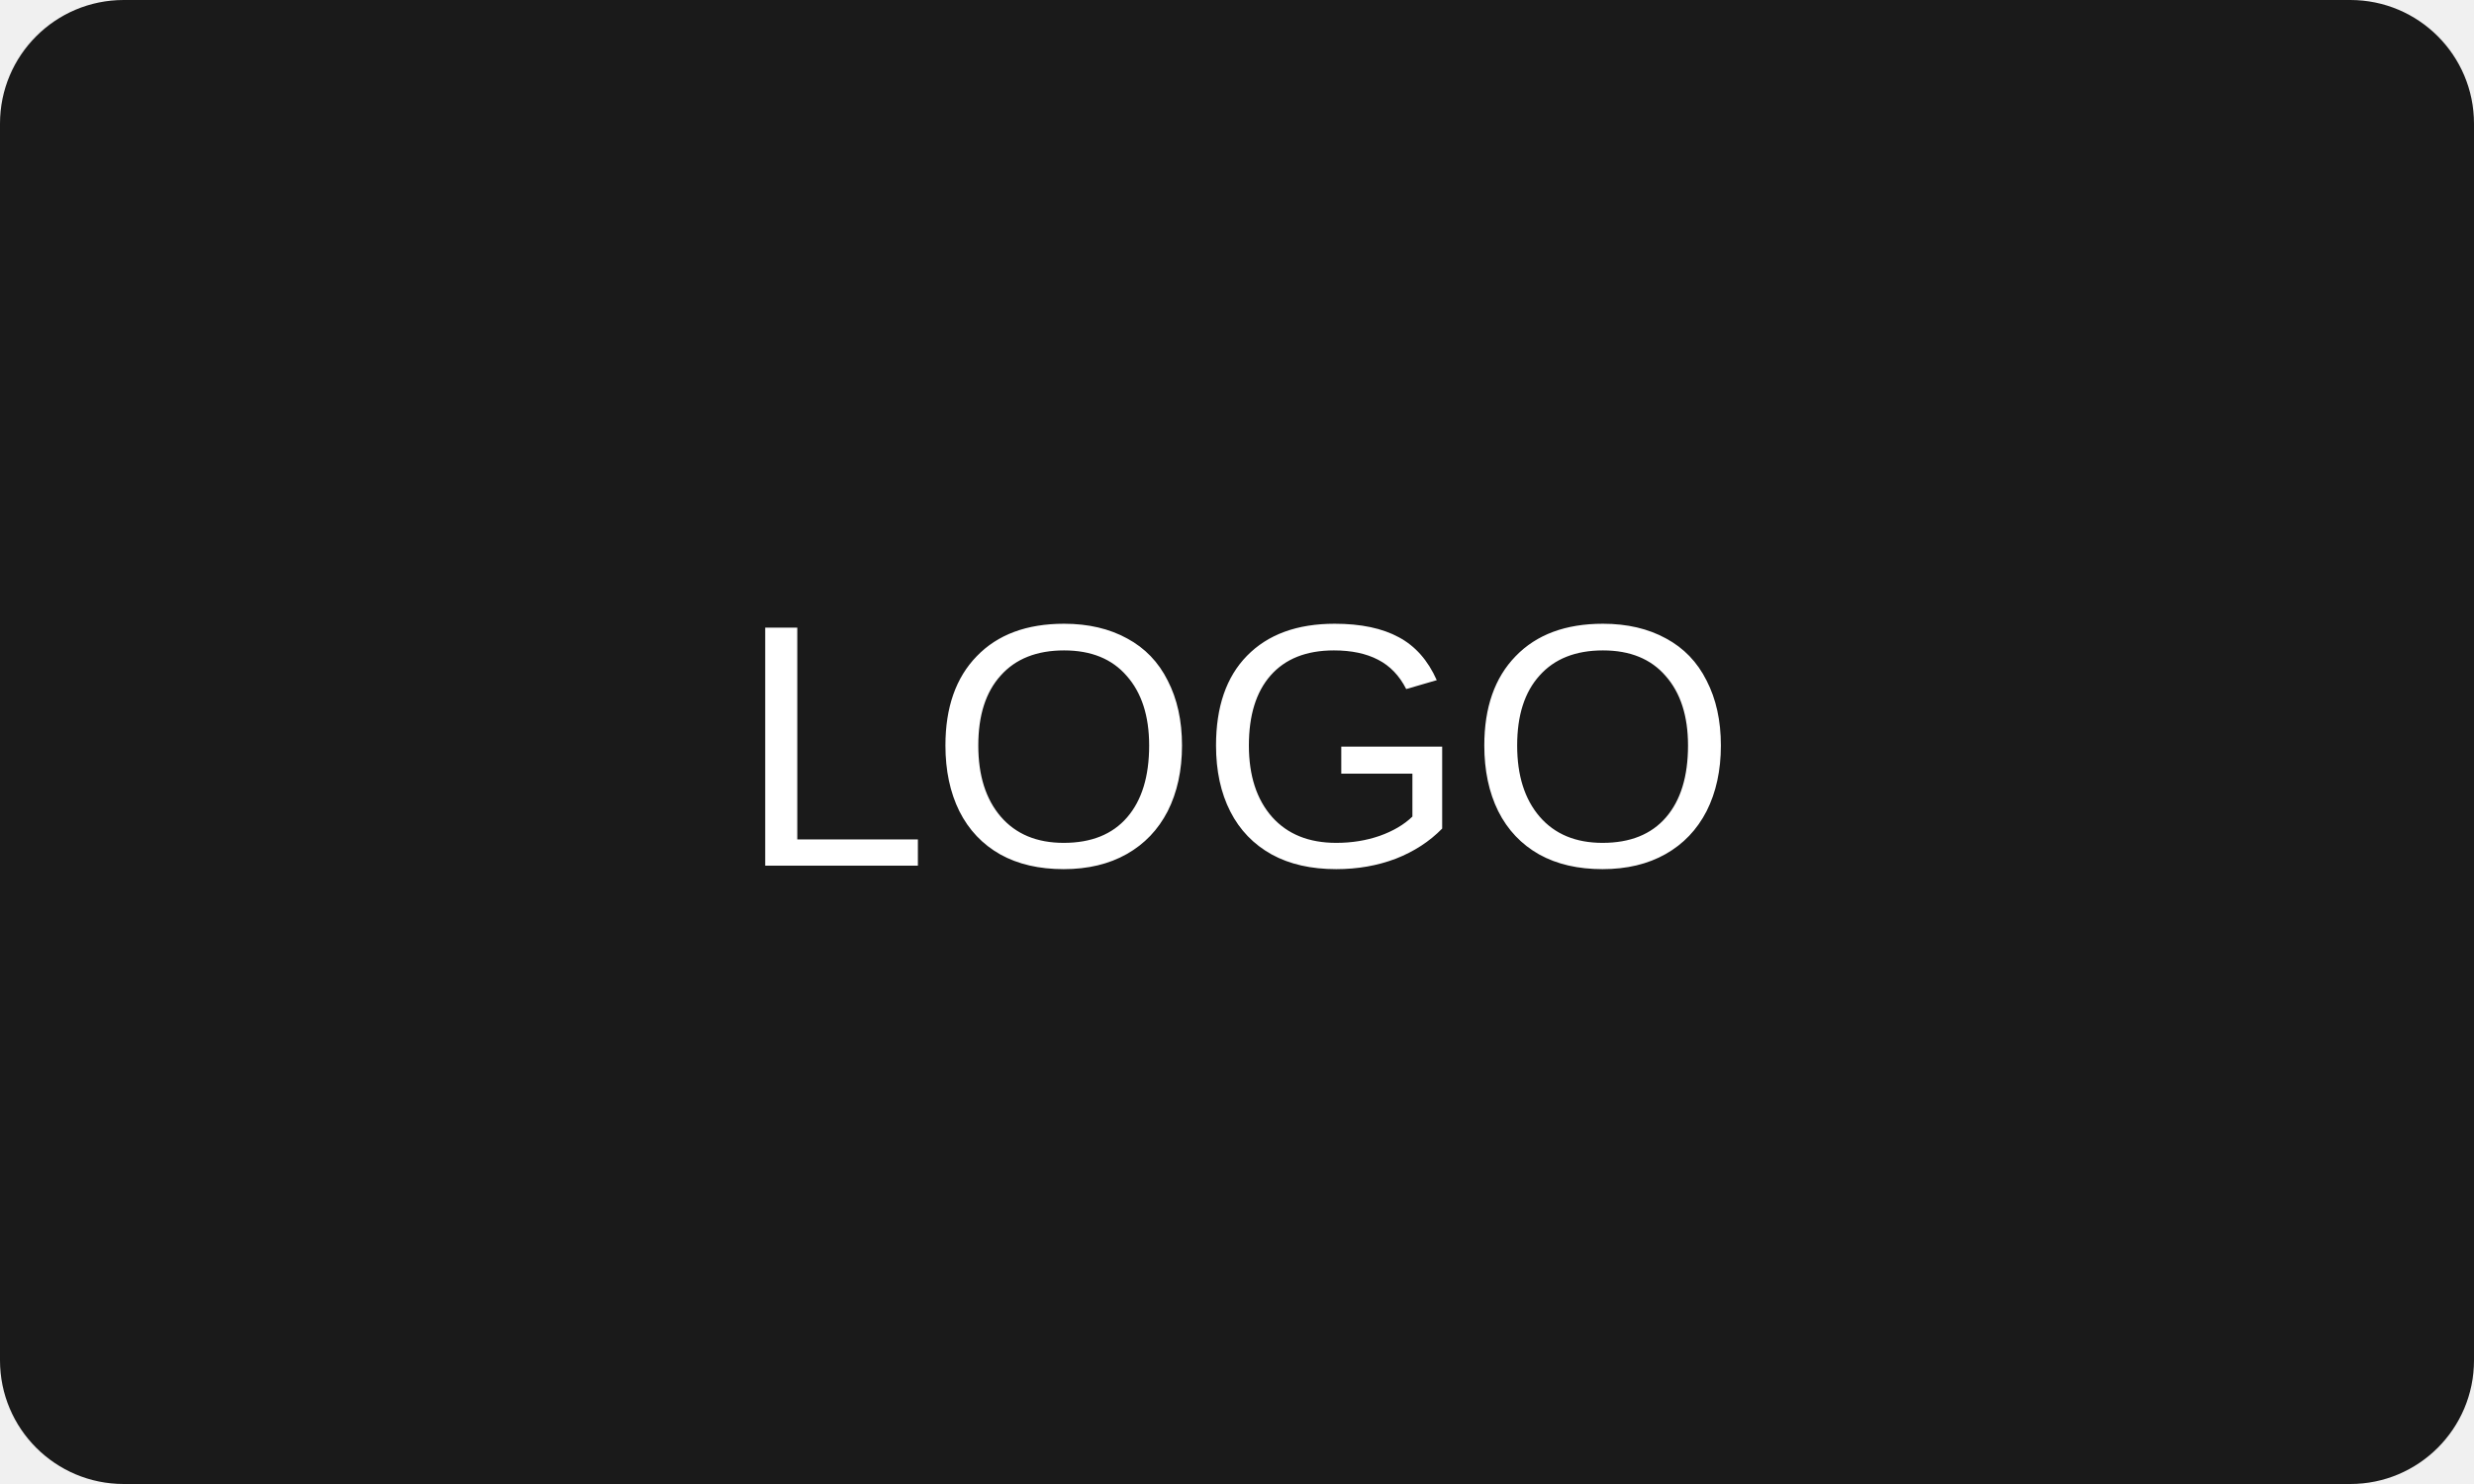
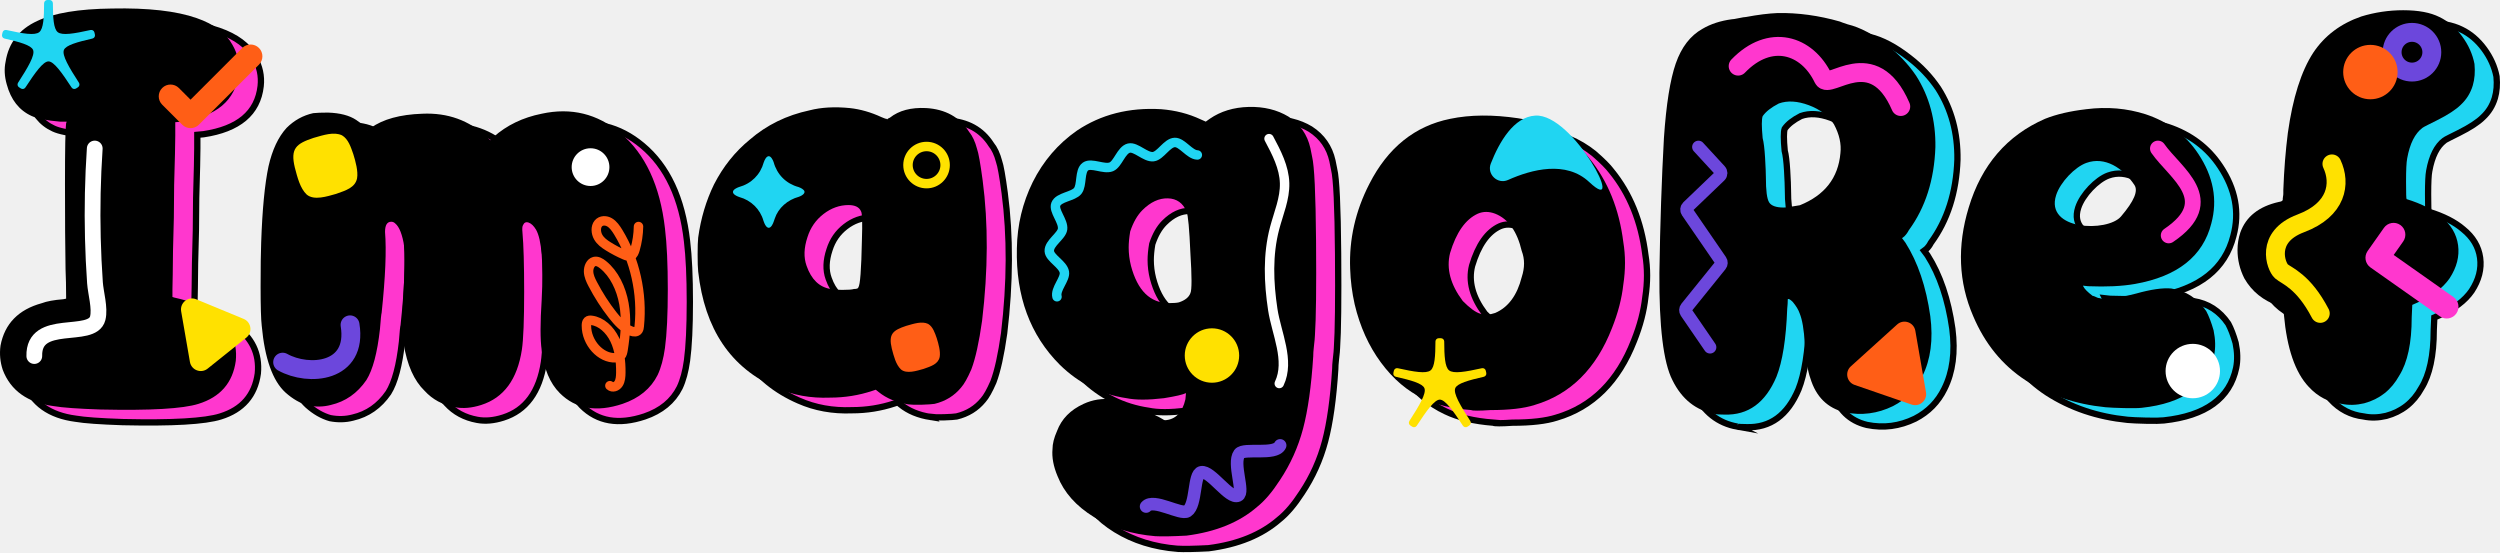
- <svg xmlns="http://www.w3.org/2000/svg" width="100" height="60" viewBox="0 0 100 60">
-   <rect width="100" height="60" fill="#1a1a1a" rx="5" />
-   <text x="50" y="35" font-family="Arial" font-size="14" fill="#ffffff" text-anchor="middle">LOGO</text>
+ <svg xmlns="http://www.w3.org/2000/svg" id="Layer_2" data-name="Layer 2" viewBox="0 0 793.745 175.3">
+   <defs>
+     <style>
+       .cls-1 {
+         fill: #ff5e16;
+       }
+ 
+       .cls-2 {
+         fill: #ffe100;
+       }
+ 
+       .cls-3, .cls-4 {
+         fill: #ff37ce;
+       }
+ 
+       .cls-5, .cls-6, .cls-7, .cls-8, .cls-4, .cls-9, .cls-10, .cls-11, .cls-12, .cls-13 {
+         stroke-miterlimit: 10;
+       }
+ 
+       .cls-5, .cls-6, .cls-7, .cls-8, .cls-14, .cls-15, .cls-10, .cls-11, .cls-12, .cls-13, .cls-16 {
+         fill: none;
+       }
+ 
+       .cls-5, .cls-6, .cls-8 {
+         stroke: #6c47dc;
+       }
+ 
+       .cls-5, .cls-8, .cls-10, .cls-12 {
+         stroke-width: 6px;
+       }
+ 
+       .cls-6 {
+         stroke-width: 4px;
+       }
+ 
+       .cls-6, .cls-7, .cls-8, .cls-14, .cls-15, .cls-10, .cls-12, .cls-13, .cls-16 {
+         stroke-linecap: round;
+       }
+ 
+       .cls-7 {
+         stroke: #20d5f2;
+       }
+ 
+       .cls-7, .cls-15, .cls-11, .cls-16 {
+         stroke-width: 3px;
+       }
+ 
+       .cls-17 {
+         fill: #fff;
+       }
+ 
+       .cls-18, .cls-9 {
+         fill: #20d5f2;
+       }
+ 
+       .cls-4, .cls-9 {
+         stroke: #000;
+         stroke-width: 2px;
+       }
+ 
+       .cls-14, .cls-15 {
+         stroke: #fff;
+       }
+ 
+       .cls-14, .cls-15, .cls-16 {
+         stroke-linejoin: round;
+       }
+ 
+       .cls-14, .cls-13 {
+         stroke-width: 5px;
+       }
+ 
+       .cls-10, .cls-11 {
+         stroke: #ffe100;
+       }
+ 
+       .cls-12, .cls-13 {
+         stroke: #ff37ce;
+       }
+ 
+       .cls-16 {
+         stroke: #ff5e16;
+       }
+     </style>
+   </defs>
+   <g id="Logo">
+     <g>
+       <path class="cls-4" d="M38.945,134.019c-7.183-.242-12.152-.601-14.904-1.078-8.26-1.077-13.647-4.907-16.161-11.492-.836-2.514-1.078-5.087-.718-7.721,1.316-6.941,5.685-11.431,13.108-13.468,1.554-.598,3.83-1.016,6.823-1.257l.898-.18v-.897c0-2.873-.062-5.685-.18-8.44-.121-6.823-.179-15.86-.179-27.114,0-11.251.118-17.657.359-19.214l.18-.539h-2.155c-4.192-.359-7.183-.957-8.979-1.795-3.95-1.796-6.585-5.146-7.901-10.056-.718-2.514-.839-4.907-.359-7.183.957-5.985,4.31-10.294,10.056-12.929,5.266-2.514,13.167-3.83,23.703-3.951,11.492-.238,20.47.78,26.935,3.053,5.505,1.916,9.276,4.73,11.313,8.439,1.675,2.873,2.334,5.926,1.975,9.158-.959,8.501-7.003,13.588-18.136,15.263l-1.975.18v4.31c0,2.275-.121,7.483-.359,15.622,0,6.944-.121,13.888-.359,20.83,0,2.154-.031,4.699-.09,7.631-.062,2.936-.09,4.461-.09,4.579v2.514l.539.18c5.387,1.198,9.456,2.814,12.21,4.849,5.505,3.832,7.96,8.919,7.362,15.263-.959,6.944-4.91,11.492-11.851,13.647-4.91,1.554-15.263,2.154-31.065,1.796Z" />
+       <path class="cls-4" d="M151.513,133.3c-3.95-.718-7.183-2.452-9.696-5.207-3.353-3.232-5.566-8.198-6.644-14.904-.48-3.709-.48-9.455,0-17.238.118-2.155.208-4.759.27-7.812.059-3.052.028-4.996-.09-5.836-.601-3.829-1.557-6.284-2.873-7.362-.359-.359-.78-.539-1.257-.539-1.319,0-1.976,1.077-1.976,3.232.477,5.867.118,14.427-1.077,25.678-.121.359-.3,2.096-.539,5.207-.839,7.542-2.276,12.929-4.31,16.161-2.873,4.191-6.644,6.823-11.313,7.901-2.275.597-4.668.656-7.183.179-2.514-.718-4.91-2.093-7.183-4.13-4.071-3.709-6.585-10.773-7.542-21.188-.239-2.034-.359-6.164-.359-12.39,0-6.224.062-10.893.18-14.007.359-10.532,1.136-18.613,2.334-24.241,1.195-5.266,3.111-9.337,5.746-12.21,2.393-2.393,5.208-3.95,8.439-4.668,1.078-.118,2.632-.18,4.669-.18,3.83.121,6.823.898,8.978,2.334,2.272,1.557,3.412,2.634,3.412,3.232,0,.242.418,0,1.257-.718,3.83-2.752,9.275-4.248,16.34-4.489,8.019-.359,14.842,2.096,20.47,7.362l1.078,1.078,1.077-1.078c4.189-3.709,9.276-6.164,15.263-7.362,9.337-2.034,17.656,0,24.959,6.105,7.901,6.585,12.629,16.7,14.186,30.347.598,4.91.897,11.343.897,19.303,0,7.963-.3,14.157-.897,18.585-.48,3.474-1.257,6.347-2.334,8.619-2.155,4.31-5.867,7.362-11.133,9.158-8.26,2.752-14.904,1.616-19.932-3.412-3.114-3.111-5.028-7.659-5.746-13.646-.479-3.351-.479-8.679,0-15.981.598-11.73,0-19.152-1.795-22.267-.718-1.195-1.499-1.944-2.334-2.244-.839-.298-1.437-.028-1.796.808-.241.359-.3,1.139-.179,2.334.359,3.951.539,10.235.539,18.854,0,8.979-.241,15.084-.718,18.316-1.437,9.458-5.746,15.324-12.929,17.598-2.994.956-5.746,1.194-8.26.718Z" />
+       <path class="cls-4" d="M295.469,132.403c-3.833-.598-7.003-1.914-9.517-3.951l-.898-.718-1.077.359c-4.31,1.437-8.799,2.154-13.467,2.154-6.105.241-11.734-.777-16.879-3.053-14.606-6.344-22.925-18.675-24.959-36.99-.121-1.077-.18-2.873-.18-5.387,0-2.515.059-4.31.18-5.387.836-6.105,2.514-11.73,5.028-16.879,2.873-5.625,6.644-10.353,11.312-14.186,5.387-4.668,11.73-7.78,19.034-9.337,3.709-.957,7.959-1.195,12.749-.718,3.35.359,6.703,1.319,10.056,2.873.238.121.539.241.898.359.238.121.477.179.718.179l.179.18c.239-.238.539-.418.898-.539,2.873-2.272,6.703-3.291,11.492-3.053,6.105.359,10.653,2.873,13.647,7.542,1.078,1.318,1.914,3.114,2.514,5.387.477,1.319,1.077,4.669,1.795,10.056,1.796,13.647,1.734,28.492-.18,44.532-.959,6.823-2.096,11.972-3.412,15.442-1.198,2.756-2.275,4.669-3.232,5.746-2.155,2.635-4.969,4.372-8.44,5.208-.718.117-2.037.207-3.95.27-1.917.059-3.353.027-4.31-.09ZM278.105,95.754c.944,0,1.418-.185,1.418-.566.567-.567.944-5.573,1.134-15.026.186-5.479.093-8.504-.284-9.071-.567-1.321-1.891-1.985-3.968-1.985-2.835,0-5.484.948-7.938,2.835-2.458,1.892-4.16,4.35-5.103,7.371-1.134,3.401-1.231,6.428-.283,9.072,1.51,4.349,4.062,6.804,7.654,7.37.567.191,1.794.284,3.686.284,1.886,0,3.118-.092,3.685-.284Z" />
+       <path class="cls-4" d="M373.848,174.241c-7.424-.601-13.947-2.635-19.572-6.105-5.628-3.474-9.459-7.783-11.492-12.929-1.319-3.114-1.857-5.987-1.616-8.619,0-1.678.477-3.592,1.437-5.746,1.437-3.833,4.248-6.706,8.439-8.619,2.873-1.316,5.864-1.796,8.979-1.437,3.35.479,6.644,1.796,9.876,3.95,2.991,1.913,5.325,2.812,7.003,2.693,3.35-.241,5.505-2.455,6.464-6.644l.18-1.976c-.959.479-3.294,1.019-7.003,1.616-5.028.601-8.979.601-11.852,0-8.142-1.195-15.204-4.728-21.188-10.595-9.459-9.455-14.006-21.786-13.647-36.99.121-7.421,1.796-14.424,5.028-21.009,3.35-6.703,8.019-12.148,14.006-16.34,7.66-5.146,16.579-7.421,26.755-6.823,4.548.359,8.737,1.437,12.569,3.232l1.616.718,1.257-.898c3.471-2.393,7.601-3.65,12.39-3.771,4.786-.118,8.979.897,12.569,3.052,3.709,2.396,6.044,5.746,7.003,10.056l.539,2.694c.719,2.873,1.137,11.792,1.257,26.755.118,14.724,0,24.721-.359,29.987,0,.241-.03.69-.09,1.347-.062.659-.151,1.498-.269,2.514-.121,1.019-.18,1.947-.18,2.783-.601,9.458-1.678,17.118-3.232,22.984-1.557,5.864-4.012,11.312-7.362,16.341-2.396,3.709-4.789,6.523-7.183,8.439-5.628,4.907-13.108,7.96-22.445,9.158-4.551.238-7.842.297-9.876.18ZM381.316,99.994c1.935-.642,3.145-1.61,3.628-2.902.484-.968.484-5.238,0-12.821-.325-7.577-.726-11.932-1.209-13.062-1.131-2.74-3.107-4.15-5.926-4.233-2.824-.079-5.526,1.172-8.104,3.749-1.614,1.614-2.903,3.87-3.87,6.773-.325,1.936-.483,3.629-.483,5.08,0,1.935.241,3.87.726,5.805,2.094,7.904,6.126,11.853,12.094,11.853,1.452,0,2.498-.079,3.145-.242Z" />
+       <path class="cls-4" d="M474.098,134.198c-6.105-.479-11.134-1.678-15.084-3.591-5.148-2.394-9.669-6.224-13.558-11.492-3.891-5.267-6.675-11.431-8.35-18.495-.839-3.709-1.315-7.48-1.437-11.312-.359-9.338,1.675-18.316,6.105-26.935,5.864-11.492,14.424-18.375,25.678-20.65,6.344-1.316,13.526-1.375,21.548-.179,6.582.959,12.27,3.353,17.059,7.183,2.632,2.275,4.489,4.13,5.566,5.566,5.864,7.183,9.456,16.043,10.774,26.575.718,4.31.718,8.799,0,13.468-.479,4.431-1.678,9.04-3.592,13.826-5.027,12.929-13.229,21.071-24.6,24.422-3.354,1.077-8.022,1.615-14.007,1.615-3.591.239-5.628.239-6.104,0ZM481.705,103.366c4.159-1.788,6.976-5.589,8.444-11.402.976-2.979.976-5.735,0-8.271-1.468-6.26-4.285-10.207-8.444-11.849-1.963-.744-3.798-.744-5.507,0-3.918,1.788-6.855,5.963-8.811,12.52-1.228,4.918.12,9.987,4.039,15.201,2.202,2.236,4.037,3.577,5.507,4.024,1.468.447,3.057.373,4.772-.224Z" />
+       <path class="cls-9" d="M551.633,135.455c-6.105-1.078-10.656-4.669-13.647-10.774-2.873-5.625-4.248-16.997-4.13-34.117.238-15.561.719-29.808,1.437-42.737.719-10.653,1.976-18.554,3.771-23.703,1.795-5.146,4.606-8.799,8.439-10.954,2.632-1.554,5.746-2.573,9.337-3.053.359,0,1.105-.118,2.245-.359,1.136-.239,1.885-.359,2.244-.359,3.83-.718,7.183-1.136,10.056-1.257,6.465-.118,13.047.78,19.752,2.693.238.121,1.078.421,2.515.898,3.95.959,8.139,3.173,12.569,6.644,3.591,2.755,6.644,5.987,9.157,9.696,4.189,6.585,6.224,14.127,6.105,22.625-.359,10.415-3.173,19.213-8.439,26.396-.359.718-.839,1.378-1.437,1.975l-.718.539,1.077,1.436c3.95,6.227,6.582,14.007,7.9,23.344.957,7.424.118,13.768-2.514,19.034-2.037,4.191-5.148,7.362-9.337,9.517-4.91,2.394-9.997,3.053-15.264,1.976-5.508-1.318-9.157-4.907-10.953-10.774-.839-2.272-1.437-5.984-1.796-11.133-.241-4.31-.78-7.479-1.616-9.517-.359-1.078-1.077-2.272-2.154-3.592-.839-.836-1.378-1.136-1.616-.897,0,.959-.062,1.975-.18,3.053-.359,9.578-1.498,16.761-3.412,21.548-3.474,8.26-8.978,12.27-16.52,12.03-1.558,0-2.514-.062-2.873-.179ZM578.469,69.159c7.884-3.179,12.17-8.686,12.861-16.522.336-2.937-.347-5.995-2.059-9.179-1.721-2.691-4.373-4.709-7.974-6.058-3.601-1.342-6.776-1.526-9.515-.55-2.406,1.227-4.116,2.57-5.145,4.038-.347.98-.347,3.305,0,6.976.336,1.228.593,3.305.772,6.242.168,2.937.257,5.02.257,6.242,0,4.164.336,6.792,1.027,7.893.683,1.102,2.227,1.652,4.63,1.652.683,0,2.395-.241,5.145-.734Z" />
+       <path class="cls-9" d="M675.512,133.3c-9.579-.96-18.077-3.83-25.498-8.619-7.304-4.786-12.812-11.551-16.521-20.291-4.669-10.773-5.146-22.266-1.437-34.477,4.068-13.526,12.149-22.922,24.241-28.192,3.592-1.437,7.96-2.452,13.108-3.052,6.582-.836,12.867-.297,18.854,1.616,7.183,2.396,12.749,6.585,16.7,12.57,4.786,7.183,6.164,14.545,4.13,22.086-2.635,10.415-10.716,16.821-24.241,19.213-4.071.719-9.04.96-14.904.719l-1.616-.18.18.359c.359.718,1.315,1.678,2.873,2.873.118,0,.328.062.628.179.298.121.567.242.809.359.238.121.477.18.718.18.719.241,1.796.301,3.232.18,1.437,0,4.248-.539,8.439-1.616,4.669-1.315,8.378-1.854,11.134-1.616,4.668.719,8.377,3.114,11.133,7.183.836,1.558,1.616,3.592,2.334,6.105.598,2.873.656,5.508.18,7.9-2.037,9.697-9.696,15.264-22.984,16.7-1.077.118-2.935.148-5.566.09-2.635-.062-4.61-.151-5.926-.27ZM680.407,72.734c4.258-5.004,5.507-8.158,4.26-10.01-3.646-5.418-9.356-9.145-15.288-6.99-3.589,1.304-8.228,6.079-9.562,10.23-3.614,11.25,16.312,11.797,20.59,6.77Z" />
+       <path class="cls-9" d="M750.445,132.223c-4.071-.478-7.542-2.272-10.415-5.388-4.31-4.548-6.944-12.21-7.9-22.984l-.18-2.154-1.437-.539c-4.91-1.675-8.561-4.606-10.953-8.799-1.437-2.873-2.155-5.863-2.155-8.978,0-1.914.298-3.771.897-5.567,1.796-5.028,5.864-8.26,12.211-9.696.836-.118,1.257-.359,1.257-.718v-.359c0-.238.028-.477.09-.718.059-.238.09-.539.09-.898v-1.077c.238-6.464.718-12.508,1.437-18.136,1.555-11.133,4.248-19.631,8.08-25.498,3.592-5.387,8.679-9.217,15.264-11.492,4.31-1.316,8.736-1.976,13.287-1.976,4.787,0,8.619.718,11.492,2.155,2.753,1.319,5.146,3.353,7.183,6.105,2.034,2.755,3.351,5.687,3.951,8.799.238,2.514.059,4.789-.539,6.823-.718,2.396-1.976,4.43-3.771,6.105-1.558,1.557-4.13,3.232-7.722,5.028l-2.693,1.347c-1.077.539-1.678.87-1.796.987-2.396,1.796-4.012,5.028-4.848,9.697-.242,1.198-.359,3.653-.359,7.362,0,3.712.059,5.566.18,5.566,4.668,1.437,8.318,3.294,10.953,5.566,3.111,2.514,4.907,5.539,5.387,9.068.478,3.532-.421,7.034-2.693,10.504-2.154,3.115-5.566,5.688-10.235,7.722l-1.616.719-.179,3.95c0,8.142-1.319,14.307-3.951,18.495-2.514,4.551-6.226,7.482-11.133,8.799-2.514.598-4.91.656-7.183.18Z" />
+     </g>
+     <g>
+       <path d="M31.945,130.019c-7.183-.242-12.152-.601-14.904-1.078-8.26-1.077-13.647-4.907-16.161-11.492-.836-2.514-1.078-5.087-.718-7.721,1.316-6.941,5.685-11.431,13.108-13.468,1.554-.598,3.83-1.016,6.823-1.257l.898-.18v-.897c0-2.873-.062-5.685-.18-8.44-.121-6.823-.179-15.86-.179-27.114,0-11.251.118-17.657.359-19.214l.18-.539h-2.155c-4.192-.359-7.183-.957-8.979-1.795-3.95-1.796-6.585-5.146-7.901-10.056-.718-2.514-.839-4.907-.359-7.183.957-5.985,4.31-10.294,10.056-12.929,5.266-2.514,13.167-3.83,23.703-3.951,11.492-.238,20.47.78,26.935,3.053,5.505,1.916,9.276,4.73,11.313,8.439,1.675,2.873,2.334,5.926,1.975,9.158-.959,8.501-7.003,13.588-18.136,15.263l-1.975.18v4.31c0,2.275-.121,7.483-.359,15.622,0,6.944-.121,13.888-.359,20.83,0,2.154-.031,4.699-.09,7.631-.062,2.936-.09,4.461-.09,4.579v2.514l.539.18c5.387,1.198,9.456,2.814,12.21,4.849,5.505,3.832,7.96,8.919,7.362,15.263-.959,6.944-4.91,11.492-11.851,13.647-4.91,1.554-15.263,2.154-31.065,1.796Z" />
+       <path d="M144.513,129.3c-3.95-.718-7.183-2.452-9.696-5.207-3.353-3.232-5.566-8.198-6.644-14.904-.48-3.709-.48-9.455,0-17.238.118-2.155.208-4.759.27-7.812.059-3.052.028-4.996-.09-5.836-.601-3.829-1.557-6.284-2.873-7.362-.359-.359-.78-.539-1.257-.539-1.319,0-1.976,1.077-1.976,3.232.477,5.867.118,14.427-1.077,25.678-.121.359-.3,2.096-.539,5.207-.839,7.542-2.276,12.929-4.31,16.161-2.873,4.191-6.644,6.823-11.313,7.901-2.275.597-4.668.656-7.183.179-2.514-.718-4.91-2.093-7.183-4.13-4.071-3.709-6.585-10.773-7.542-21.188-.239-2.034-.359-6.164-.359-12.39,0-6.224.062-10.893.18-14.007.359-10.532,1.136-18.613,2.334-24.241,1.195-5.266,3.111-9.337,5.746-12.21,2.393-2.393,5.208-3.95,8.439-4.668,1.078-.118,2.632-.18,4.669-.18,3.83.121,6.823.898,8.978,2.334,2.272,1.557,3.412,2.634,3.412,3.232,0,.242.418,0,1.257-.718,3.83-2.752,9.275-4.248,16.34-4.489,8.019-.359,14.842,2.096,20.47,7.362l1.078,1.078,1.077-1.078c4.189-3.709,9.276-6.164,15.263-7.362,9.337-2.034,17.656,0,24.959,6.105,7.901,6.585,12.629,16.7,14.186,30.347.598,4.91.897,11.343.897,19.303,0,7.963-.3,14.157-.897,18.585-.48,3.474-1.257,6.347-2.334,8.619-2.155,4.31-5.867,7.362-11.133,9.158-8.26,2.752-14.904,1.616-19.932-3.412-3.114-3.111-5.028-7.659-5.746-13.646-.479-3.351-.479-8.679,0-15.981.598-11.73,0-19.152-1.795-22.267-.718-1.195-1.499-1.944-2.334-2.244-.839-.298-1.437-.028-1.796.808-.241.359-.3,1.139-.179,2.334.359,3.951.539,10.235.539,18.854,0,8.979-.241,15.084-.718,18.316-1.437,9.458-5.746,15.324-12.929,17.598-2.994.956-5.746,1.194-8.26.718Z" />
+       <path d="M288.469,128.403c-3.833-.598-7.003-1.914-9.517-3.951l-.898-.718-1.077.359c-4.31,1.437-8.799,2.154-13.467,2.154-6.105.241-11.734-.777-16.879-3.053-14.606-6.344-22.925-18.675-24.959-36.99-.121-1.077-.18-2.873-.18-5.387,0-2.515.059-4.31.18-5.387.836-6.105,2.514-11.73,5.028-16.879,2.873-5.625,6.644-10.353,11.312-14.186,5.387-4.668,11.73-7.78,19.034-9.337,3.709-.957,7.959-1.195,12.749-.718,3.35.359,6.703,1.319,10.056,2.873.238.121.539.241.898.359.238.121.477.179.718.179l.179.18c.239-.238.539-.418.898-.539,2.873-2.272,6.703-3.291,11.492-3.053,6.105.359,10.653,2.873,13.647,7.542,1.078,1.318,1.914,3.114,2.514,5.387.477,1.319,1.077,4.669,1.795,10.056,1.796,13.647,1.734,28.492-.18,44.532-.959,6.823-2.096,11.972-3.412,15.442-1.198,2.756-2.275,4.669-3.232,5.746-2.155,2.635-4.969,4.372-8.44,5.208-.718.117-2.037.207-3.95.27-1.917.059-3.353.027-4.31-.09ZM271.105,91.754c.944,0,1.418-.185,1.418-.566.567-.567.944-5.573,1.134-15.026.186-5.479.093-8.504-.284-9.071-.567-1.321-1.891-1.985-3.968-1.985-2.835,0-5.484.948-7.938,2.835-2.458,1.892-4.16,4.35-5.103,7.371-1.134,3.401-1.231,6.428-.283,9.072,1.51,4.349,4.062,6.804,7.654,7.37.567.191,1.794.284,3.686.284,1.886,0,3.118-.092,3.685-.284Z" />
+       <path d="M366.848,170.241c-7.424-.601-13.947-2.635-19.572-6.105-5.628-3.474-9.459-7.783-11.492-12.929-1.319-3.114-1.857-5.987-1.616-8.619,0-1.678.477-3.592,1.437-5.746,1.437-3.833,4.248-6.706,8.439-8.619,2.873-1.316,5.864-1.796,8.979-1.437,3.35.479,6.644,1.796,9.876,3.95,2.991,1.913,5.325,2.812,7.003,2.693,3.35-.241,5.505-2.455,6.464-6.644l.18-1.976c-.959.479-3.294,1.019-7.003,1.616-5.028.601-8.979.601-11.852,0-8.142-1.195-15.204-4.728-21.188-10.595-9.459-9.455-14.006-21.786-13.647-36.99.121-7.421,1.796-14.424,5.028-21.009,3.35-6.703,8.019-12.148,14.006-16.34,7.66-5.146,16.579-7.421,26.755-6.823,4.548.359,8.737,1.437,12.569,3.232l1.616.718,1.257-.898c3.471-2.393,7.601-3.65,12.39-3.771,4.786-.118,8.979.897,12.569,3.052,3.709,2.396,6.044,5.746,7.003,10.056l.539,2.694c.719,2.873,1.137,11.792,1.257,26.755.118,14.724,0,24.721-.359,29.987,0,.241-.03.69-.09,1.347-.062.659-.151,1.498-.269,2.514-.121,1.019-.18,1.947-.18,2.783-.601,9.458-1.678,17.118-3.232,22.984-1.557,5.864-4.012,11.312-7.362,16.341-2.396,3.709-4.789,6.523-7.183,8.439-5.628,4.907-13.108,7.96-22.445,9.158-4.551.238-7.842.297-9.876.18ZM374.316,95.994c1.935-.642,3.145-1.61,3.628-2.902.484-.968.484-5.238,0-12.821-.325-7.577-.726-11.932-1.209-13.062-1.131-2.74-3.107-4.15-5.926-4.233-2.824-.079-5.526,1.172-8.104,3.749-1.614,1.614-2.903,3.87-3.87,6.773-.325,1.936-.483,3.629-.483,5.08,0,1.935.241,3.87.726,5.805,2.094,7.904,6.126,11.853,12.094,11.853,1.452,0,2.498-.079,3.145-.242Z" />
+       <path d="M467.098,130.198c-6.105-.479-11.134-1.678-15.084-3.591-5.148-2.394-9.669-6.224-13.558-11.492-3.891-5.267-6.675-11.431-8.35-18.495-.839-3.709-1.315-7.48-1.437-11.312-.359-9.338,1.675-18.316,6.105-26.935,5.864-11.492,14.424-18.375,25.678-20.65,6.344-1.316,13.526-1.375,21.548-.179,6.582.959,12.27,3.353,17.059,7.183,2.632,2.275,4.489,4.13,5.566,5.566,5.864,7.183,9.456,16.043,10.774,26.575.718,4.31.718,8.799,0,13.468-.479,4.431-1.678,9.04-3.592,13.826-5.027,12.929-13.229,21.071-24.6,24.422-3.354,1.077-8.022,1.615-14.007,1.615-3.591.239-5.628.239-6.104,0ZM474.705,99.366c4.159-1.788,6.976-5.589,8.444-11.402.976-2.979.976-5.735,0-8.271-1.468-6.26-4.285-10.207-8.444-11.849-1.963-.744-3.798-.744-5.507,0-3.918,1.788-6.855,5.963-8.811,12.52-1.228,4.918.12,9.987,4.039,15.201,2.202,2.236,4.037,3.577,5.507,4.024,1.468.447,3.057.373,4.772-.224Z" />
+       <path d="M544.633,131.455c-6.105-1.078-10.656-4.669-13.647-10.774-2.873-5.625-4.248-16.997-4.13-34.117.238-15.561.719-29.808,1.437-42.737.719-10.653,1.976-18.554,3.771-23.703,1.795-5.146,4.606-8.799,8.439-10.954,2.632-1.554,5.746-2.573,9.337-3.053.359,0,1.105-.118,2.245-.359,1.136-.239,1.885-.359,2.244-.359,3.83-.718,7.183-1.136,10.056-1.257,6.465-.118,13.047.78,19.752,2.693.238.121,1.078.421,2.515.898,3.95.959,8.139,3.173,12.569,6.644,3.591,2.755,6.644,5.987,9.157,9.696,4.189,6.585,6.224,14.127,6.105,22.625-.359,10.415-3.173,19.213-8.439,26.396-.359.718-.839,1.378-1.437,1.975l-.718.539,1.077,1.436c3.95,6.227,6.582,14.007,7.9,23.344.957,7.424.118,13.768-2.514,19.034-2.037,4.191-5.148,7.362-9.337,9.517-4.91,2.394-9.997,3.053-15.264,1.976-5.508-1.318-9.157-4.907-10.953-10.774-.839-2.272-1.437-5.984-1.796-11.133-.241-4.31-.78-7.479-1.616-9.517-.359-1.078-1.077-2.272-2.154-3.592-.839-.836-1.378-1.136-1.616-.897,0,.959-.062,1.975-.18,3.053-.359,9.578-1.498,16.761-3.412,21.548-3.474,8.26-8.978,12.27-16.52,12.03-1.558,0-2.514-.062-2.873-.179ZM571.469,65.159c7.884-3.179,12.17-8.686,12.861-16.522.336-2.937-.347-5.995-2.059-9.179-1.721-2.691-4.373-4.709-7.974-6.058-3.601-1.342-6.776-1.526-9.515-.55-2.406,1.227-4.116,2.57-5.145,4.038-.347.98-.347,3.305,0,6.976.336,1.228.593,3.305.772,6.242.168,2.937.257,5.02.257,6.242,0,4.164.336,6.792,1.027,7.893.683,1.102,2.227,1.652,4.63,1.652.683,0,2.395-.241,5.145-.734Z" />
+       <path d="M668.512,129.3c-9.579-.96-18.077-3.83-25.498-8.619-7.304-4.786-12.812-11.551-16.521-20.291-4.669-10.773-5.146-22.266-1.437-34.477,4.068-13.526,12.149-22.922,24.241-28.192,3.592-1.437,7.96-2.452,13.108-3.052,6.582-.836,12.867-.297,18.854,1.616,7.183,2.396,12.749,6.585,16.7,12.57,4.786,7.183,6.164,14.545,4.13,22.086-2.635,10.415-10.716,16.821-24.241,19.213-4.071.719-9.04.96-14.904.719l-1.616-.18.18.359c.359.718,1.315,1.678,2.873,2.873.118,0,.328.062.628.179.298.121.567.242.809.359.238.121.477.18.718.18.719.241,1.796.301,3.232.18,1.437,0,4.248-.539,8.439-1.616,4.669-1.315,8.378-1.854,11.134-1.616,4.668.719,8.377,3.114,11.133,7.183.836,1.558,1.616,3.592,2.334,6.105.598,2.873.656,5.508.18,7.9-2.037,9.697-9.696,15.264-22.984,16.7-1.077.118-2.935.148-5.566.09-2.635-.062-4.61-.151-5.926-.27ZM673.407,68.734c4.258-5.004,5.507-8.158,4.26-10.01-3.646-5.418-9.356-9.145-15.288-6.99-3.589,1.304-8.228,6.079-9.562,10.23-3.614,11.25,16.312,11.797,20.59,6.77Z" />
+       <path d="M743.445,128.223c-4.071-.478-7.542-2.272-10.415-5.388-4.31-4.548-6.944-12.21-7.9-22.984l-.18-2.154-1.437-.539c-4.91-1.675-8.561-4.606-10.953-8.799-1.437-2.873-2.155-5.863-2.155-8.978,0-1.914.298-3.771.897-5.567,1.796-5.028,5.864-8.26,12.211-9.696.836-.118,1.257-.359,1.257-.718v-.359c0-.238.028-.477.09-.718.059-.238.09-.539.09-.898v-1.077c.238-6.464.718-12.508,1.437-18.136,1.555-11.133,4.248-19.631,8.08-25.498,3.592-5.387,8.679-9.217,15.264-11.492,4.31-1.316,8.736-1.976,13.287-1.976,4.787,0,8.619.718,11.492,2.155,2.753,1.319,5.146,3.353,7.183,6.105,2.034,2.755,3.351,5.687,3.951,8.799.238,2.514.059,4.789-.539,6.823-.718,2.396-1.976,4.43-3.771,6.105-1.558,1.557-4.13,3.232-7.722,5.028l-2.693,1.347c-1.077.539-1.678.87-1.796.987-2.396,1.796-4.012,5.028-4.848,9.697-.242,1.198-.359,3.653-.359,7.362,0,3.712.059,5.566.18,5.566,4.668,1.437,8.318,3.294,10.953,5.566,3.111,2.514,4.907,5.539,5.387,9.068.478,3.532-.421,7.034-2.693,10.504-2.154,3.115-5.566,5.688-10.235,7.722l-1.616.719-.179,3.95c0,8.142-1.319,14.307-3.951,18.495-2.514,4.551-6.226,7.482-11.133,8.799-2.514.598-4.91.656-7.183.18Z" />
+     </g>
+     <path class="cls-1" d="M60.5,40.688c-.959,0-1.917-.366-2.648-1.097l-6.357-6.356c-1.463-1.463-1.463-3.834,0-5.297,1.462-1.462,3.834-1.462,5.297,0l3.708,3.708,16.419-16.419c1.462-1.462,3.834-1.462,5.297,0,1.463,1.463,1.463,3.834,0,5.297l-19.068,19.068c-.731.731-1.69,1.097-2.648,1.097Z" />
+     <path class="cls-3" d="M751.084,82.492c-.164-.945.033-1.951.629-2.797l5.177-7.349c1.191-1.691,3.528-2.096,5.219-.905,1.691,1.191,2.096,3.528.905,5.219l-3.02,4.287,18.982,13.374c1.691,1.191,2.096,3.528.905,5.219-1.191,1.691-3.528,2.096-5.219.905l-22.044-15.531c-.845-.596-1.369-1.478-1.533-2.422Z" />
+     <path class="cls-2" d="M57.517,98.848l2.784,16.062c.454,2.618,3.55,3.79,5.624,2.129l12.282-9.836c2.074-1.661,1.607-4.938-.849-5.953l-15.066-6.227c-2.542-1.051-5.244,1.114-4.775,3.824Z" />
+     <path class="cls-1" d="M602.332,103.026l-14.699,13.292c-1.971,1.782-1.308,5.025,1.204,5.892l18.083,6.234c2.512.866,5.033-1.28,4.579-3.898l-3.384-19.526c-.47-2.71-3.743-3.839-5.783-1.994Z" />
+     <circle class="cls-17" cx="187.495" cy="53.063" r="5.991" />
+     <circle class="cls-17" cx="696.205" cy="117.809" r="8.637" />
+     <path class="cls-7" d="M335.594,94.224c-.655-2.438,2.728-5.626,2.34-7.843-.438-2.504-4.676-4.425-4.786-6.657-.126-2.551,3.937-4.776,4.217-6.986.318-2.52-2.956-5.798-2.142-7.898.893-2.304,5.507-2.399,6.953-4.228,1.466-1.855.486-6.35,2.475-7.748,1.877-1.32,5.884,1.042,8.185.099,2.105-.863,3.165-5.371,5.594-5.94,2.222-.52,5.264,3.011,7.732,2.719,2.279-.269,4.352-4.43,6.822-4.517,2.307-.082,4.711,3.911,7.169,3.976" />
+     <path class="cls-6" d="M363.885,160.82c2.336-2.723,11.055,2.807,13.082,1.464,2.974-1.972,1.931-11.835,4.452-12.331,3.027-.596,8.89,8.671,11.662,7.383,2.166-1.007-1.837-10.162.41-13.265,1.411-1.948,11.441.587,12.95-2.658" />
+     <circle class="cls-11" cx="294.18" cy="52.409" r="5.897" />
+     <circle class="cls-5" cx="765.797" cy="16.578" r="6.304" />
+     <path class="cls-6" d="M542.936,110.244l-7.601-11.075c-.308-.449-.285-1.047.057-1.471l10.885-13.484c.342-.424.365-1.023.057-1.472l-10.648-15.493c-.342-.498-.273-1.17.163-1.587l10.222-9.798c.484-.464.508-1.23.054-1.724l-6.876-7.472" />
+     <path class="cls-13" d="M685.127,47.158c5.485,7.864,19.889,16.465,3.428,27.596" />
+     <path class="cls-8" d="M89.742,114.986c8.23,4.613,23.868,3.378,21.399-11.848" />
+     <path class="cls-10" d="M736.677,99.503c-5.35-10.288-10.7-11.914-12.346-13.364s-5.35-10.897,6.173-15.227,12.781-12.678,9.877-18.877" />
+     <path class="cls-18" d="M20.288,15.865c.618-1.518,4.259-2.526,9.074-3.626.555-.127.903-.68.778-1.235l-.156-.697c-.125-.557-.677-.907-1.234-.783-5.223,1.155-9.006,1.813-10.423.678-1.329-1.064-1.519-4.587-1.539-9.171-.002-.57-.465-1.032-1.035-1.032h-.715c-.57,0-1.032.462-1.035,1.032-.02,4.584-.21,8.107-1.539,9.171-1.417,1.134-5.2.477-10.423-.678-.557-.123-1.109.227-1.234.783l-.156.697c-.125.556.223,1.108.778,1.235,4.814,1.1,8.455,2.108,9.074,3.626.671,1.648-1.604,5.498-4.775,10.408-.31.479-.174,1.119.305,1.43l.299.194s0,0,0,0c0,0,0,0,0-0l.299.194c.478.311,1.118.175,1.431-.302,3.113-4.76,5.634-8.296,7.335-8.296s4.222,3.536,7.335,8.296c.312.478.952.613,1.431.302l.598-.389c.478-.311.614-.951.305-1.43-3.171-4.91-5.446-8.76-4.775-10.408Z" />
+     <path class="cls-2" d="M462.037,123.25c.618-1.518,4.259-2.526,9.074-3.626.555-.127.903-.68.778-1.235l-.156-.697c-.125-.557-.677-.907-1.234-.783-5.223,1.155-9.006,1.813-10.423.678-1.329-1.064-1.519-4.587-1.539-9.171-.002-.57-.465-1.032-1.035-1.032h-.715c-.57,0-1.032.462-1.035,1.032-.02,4.584-.21,8.107-1.539,9.171-1.417,1.134-5.2.477-10.423-.678-.557-.123-1.109.227-1.234.783l-.156.697c-.125.556.223,1.108.778,1.235,4.814,1.1,8.455,2.108,9.074,3.626.671,1.648-1.604,5.498-4.775,10.408-.31.479-.174,1.119.305,1.43l.299.194s0,0,0,0c0,0,0,0,0-0l.299.194c.478.311,1.118.175,1.431-.302,3.113-4.76,5.634-8.296,7.335-8.296s4.222,3.536,7.335,8.296c.312.478.952.613,1.431.302l.598-.389c.478-.311.614-.951.305-1.43-3.171-4.91-5.446-8.76-4.775-10.408Z" />
+     <path class="cls-12" d="M603.487,33.821c-8.749-20.227-22.779-5.082-24.591-8.882-5.156-10.81-16.939-14.448-27.04-3.943" />
+     <path class="cls-1" d="M293.188,117.141c-2.126.59-5.346,1.671-7.132.156-1.611-1.532-2.26-4.149-2.909-6.615-1.11-4.632.319-5.811,4.558-7.219,2.499-.714,4.987-1.555,6.957-.635,1.558.905,2.176,2.913,2.76,4.571.564,1.807,1.223,4.216.93,5.921-.457,2.282-2.738,2.97-5.116,3.807l-.048.015Z" />
+     <path class="cls-2" d="M106.657,61.575c-2.764.767-6.951,2.173-9.274.202-2.095-1.992-2.939-5.395-3.782-8.602-1.444-6.023.415-7.556,5.926-9.387,3.249-.929,6.484-2.023,9.047-.826,2.025,1.177,2.83,3.788,3.589,5.944.733,2.349,1.59,5.483,1.21,7.699-.594,2.967-3.56,3.862-6.652,4.95l-.063.02Z" />
+     <path class="cls-18" d="M244.641,72.095c-1.172.899-1.944-1.105-2.258-2.032-1.023-3.663-3.971-6.498-7.623-7.49-.37-.128-.719-.272-1.027-.442-1.235-.656-1.418-1.518-.178-2.251.295-.181.641-.34,1.01-.475,3.99-1.093,6.853-3.939,7.948-7.93.271-.737.779-1.818,1.524-1.884.732-.04,1.327,1.134,1.583,1.86,1.079,3.962,3.942,6.856,7.909,7.936.428.154.827.34,1.152.552,1.668,1.068.231,2.082-1.056,2.545-3.511.953-6.506,3.459-7.66,6.965-.293.88-.642,2.06-1.31,2.633l-.013.011Z" />
+     <path class="cls-14" d="M10.89,113.046c-.279-12.396,18.401-5.076,20.141-12.017.802-3.205-.649-7.997-.878-11.263-.331-4.727-.555-9.462-.671-14.199-.232-9.474-.033-18.959.599-28.415" />
+     <path class="cls-16" d="M193.639,122.449c.837.769,2.147.301,2.757-.666s.698-2.246.712-3.457c.043-3.59-.398-7.298-1.929-10.486s-4.296-5.778-7.422-6.134c-.411-.047-.863-.041-1.173.258-.337.326-.398.892-.4,1.405-.028,5.443,4.547,10.483,9.284,10.226.588-.032,1.208-.152,1.637-.602.46-.482.605-1.236.72-1.945.775-4.804,1.142-9.791.27-14.631-.872-4.84-3.101-9.55-6.667-12.402-.809-.648-1.781-1.215-2.726-.983-1.19.292-1.881,1.804-1.829,3.209s.667,2.712,1.304,3.934c1.831,3.516,3.964,6.833,6.356,9.884,1.671,2.132,3.566,4.204,5.93,5.079.74.274,1.672.363,2.149-.315.244-.347.305-.818.351-1.266,1.055-10.312-1.37-21.161-6.663-29.818-.75-1.226-1.594-2.449-2.751-3.138s-2.703-.697-3.582.351c-.921,1.099-.793,2.984-.049,4.302s1.957,2.184,3.158,2.935c1.695,1.06,3.452,1.985,5.253,2.765.669.289,1.42.558,2.064.244.674-.329,1.002-1.186,1.235-1.984.682-2.34,1.052-4.808,1.094-7.295" />
+     <path class="cls-18" d="M473.331,51.913c-1.338,3.4,2.136,6.716,5.471,5.223,7.533-3.371,18.443-6.221,25.794.685,12.228,11.487-5.03-21.862-17.151-21.121-6.838.418-11.42,8.365-14.114,15.213Z" />
+     <circle class="cls-1" cx="752.597" cy="22.882" r="8.637" />
+     <circle class="cls-2" cx="384.794" cy="112.878" r="8.637" />
+     <path class="cls-15" d="M402.916,44.014c2.376,4.45,4.809,9.109,4.943,14.152.131,4.884-1.909,9.524-3.159,14.247-2.239,8.46-1.896,17.278-.601,25.858,1.136,7.523,5.538,16.224,2.067,23.493" />
+   </g>
</svg>
